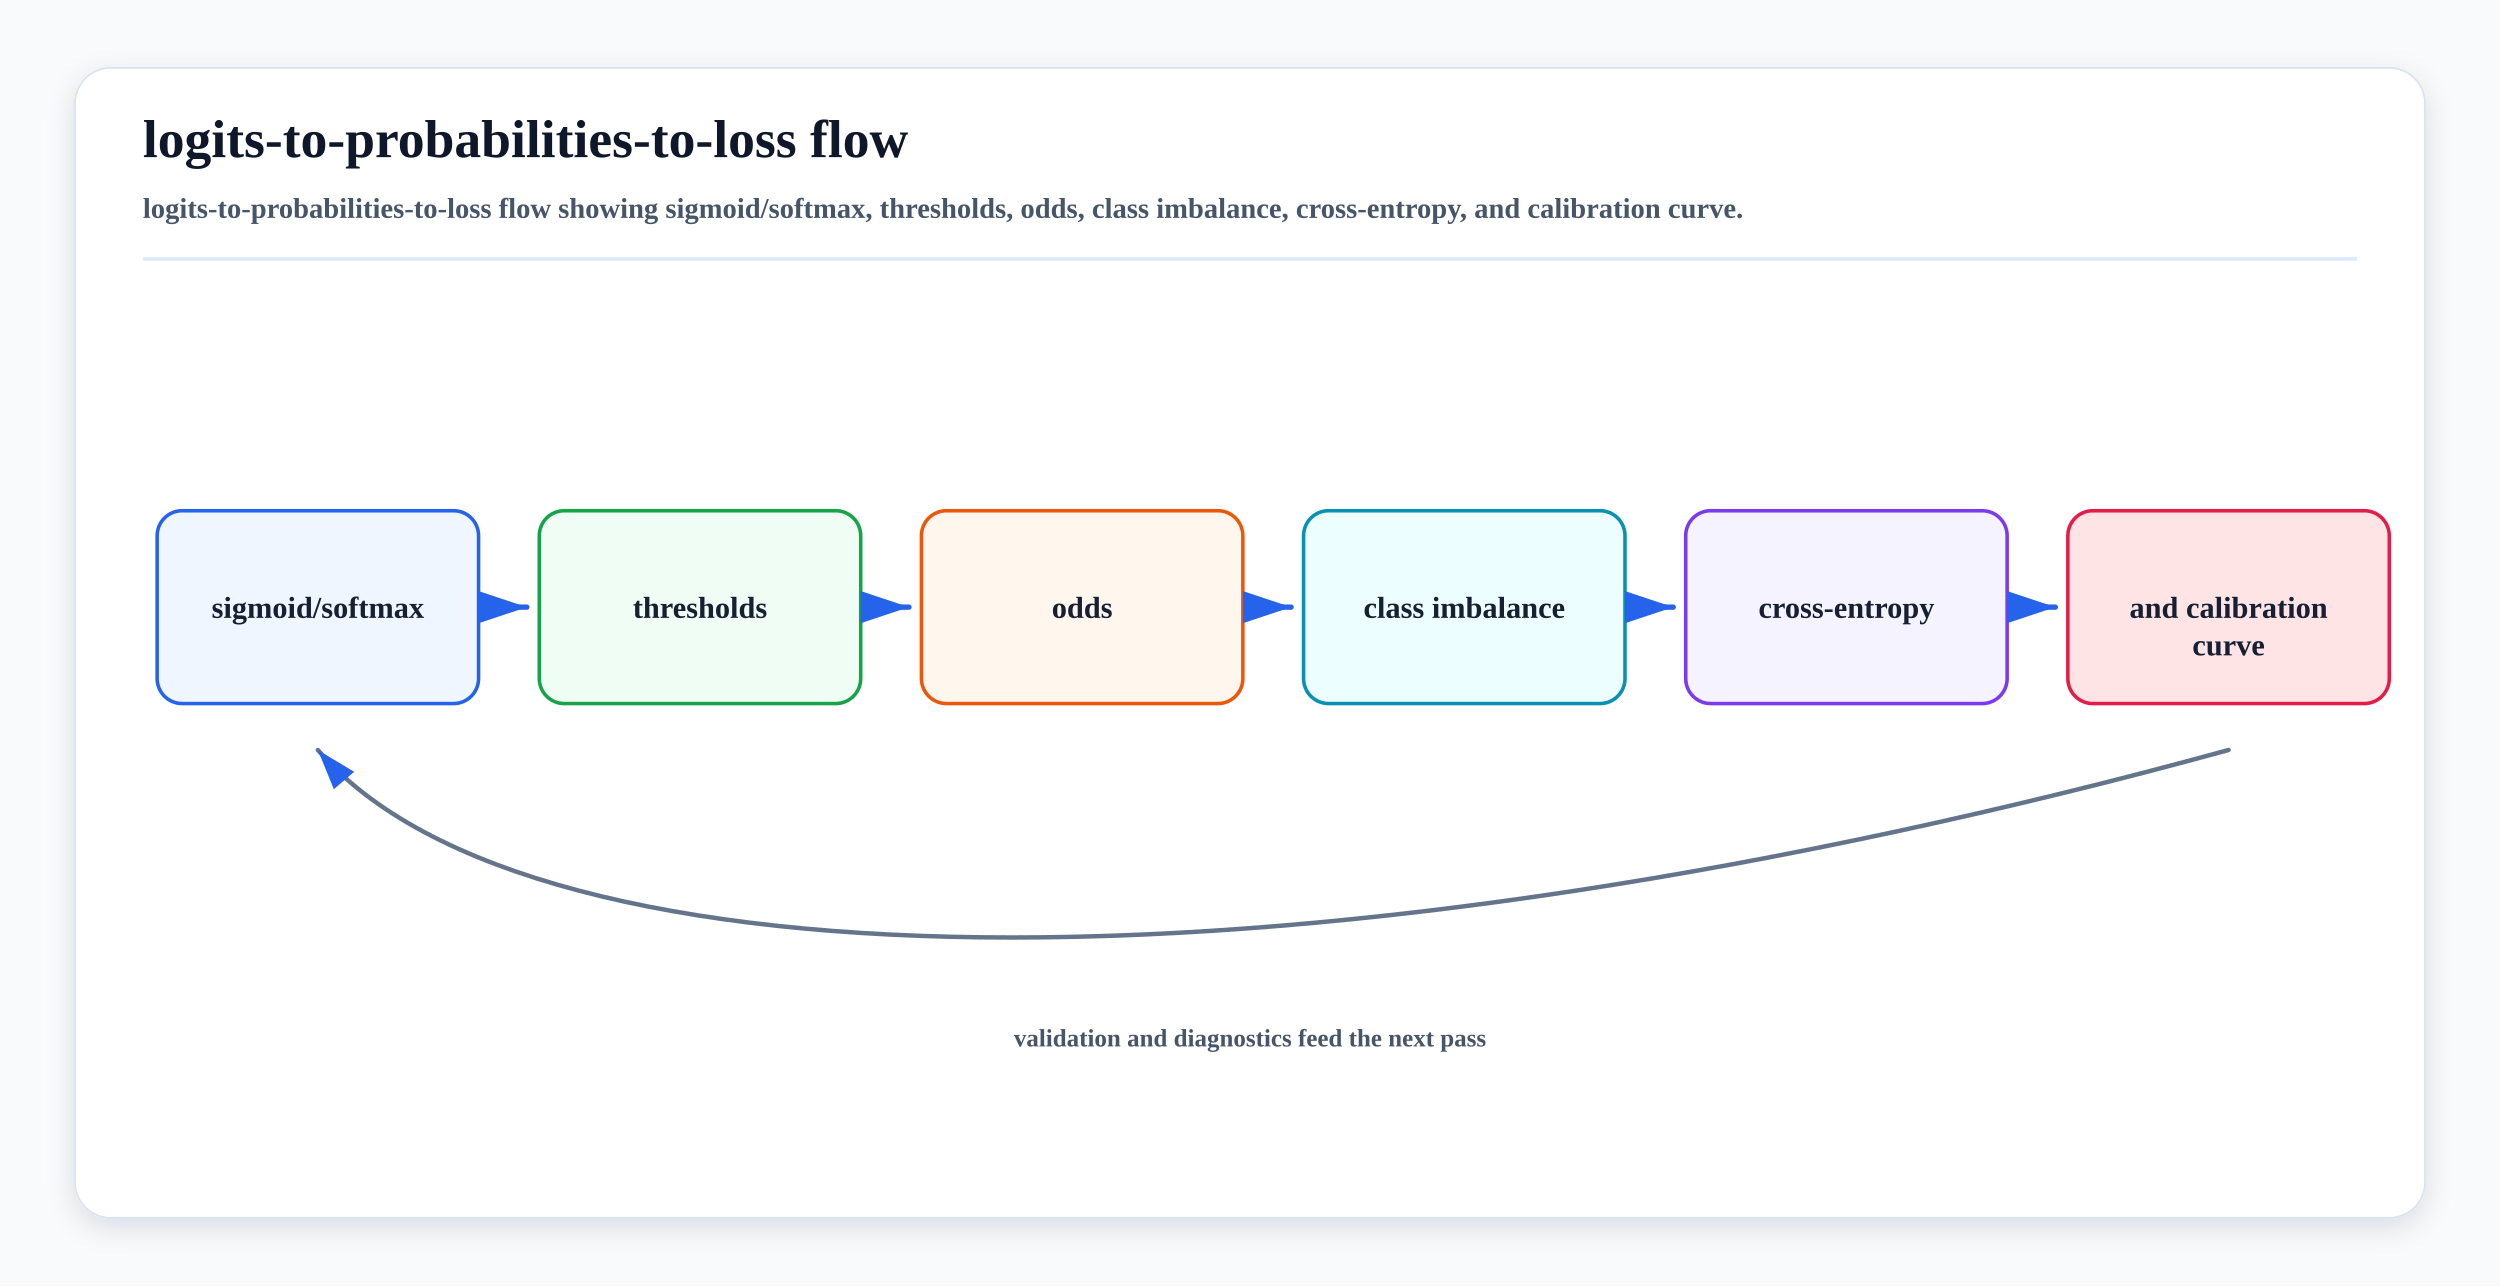
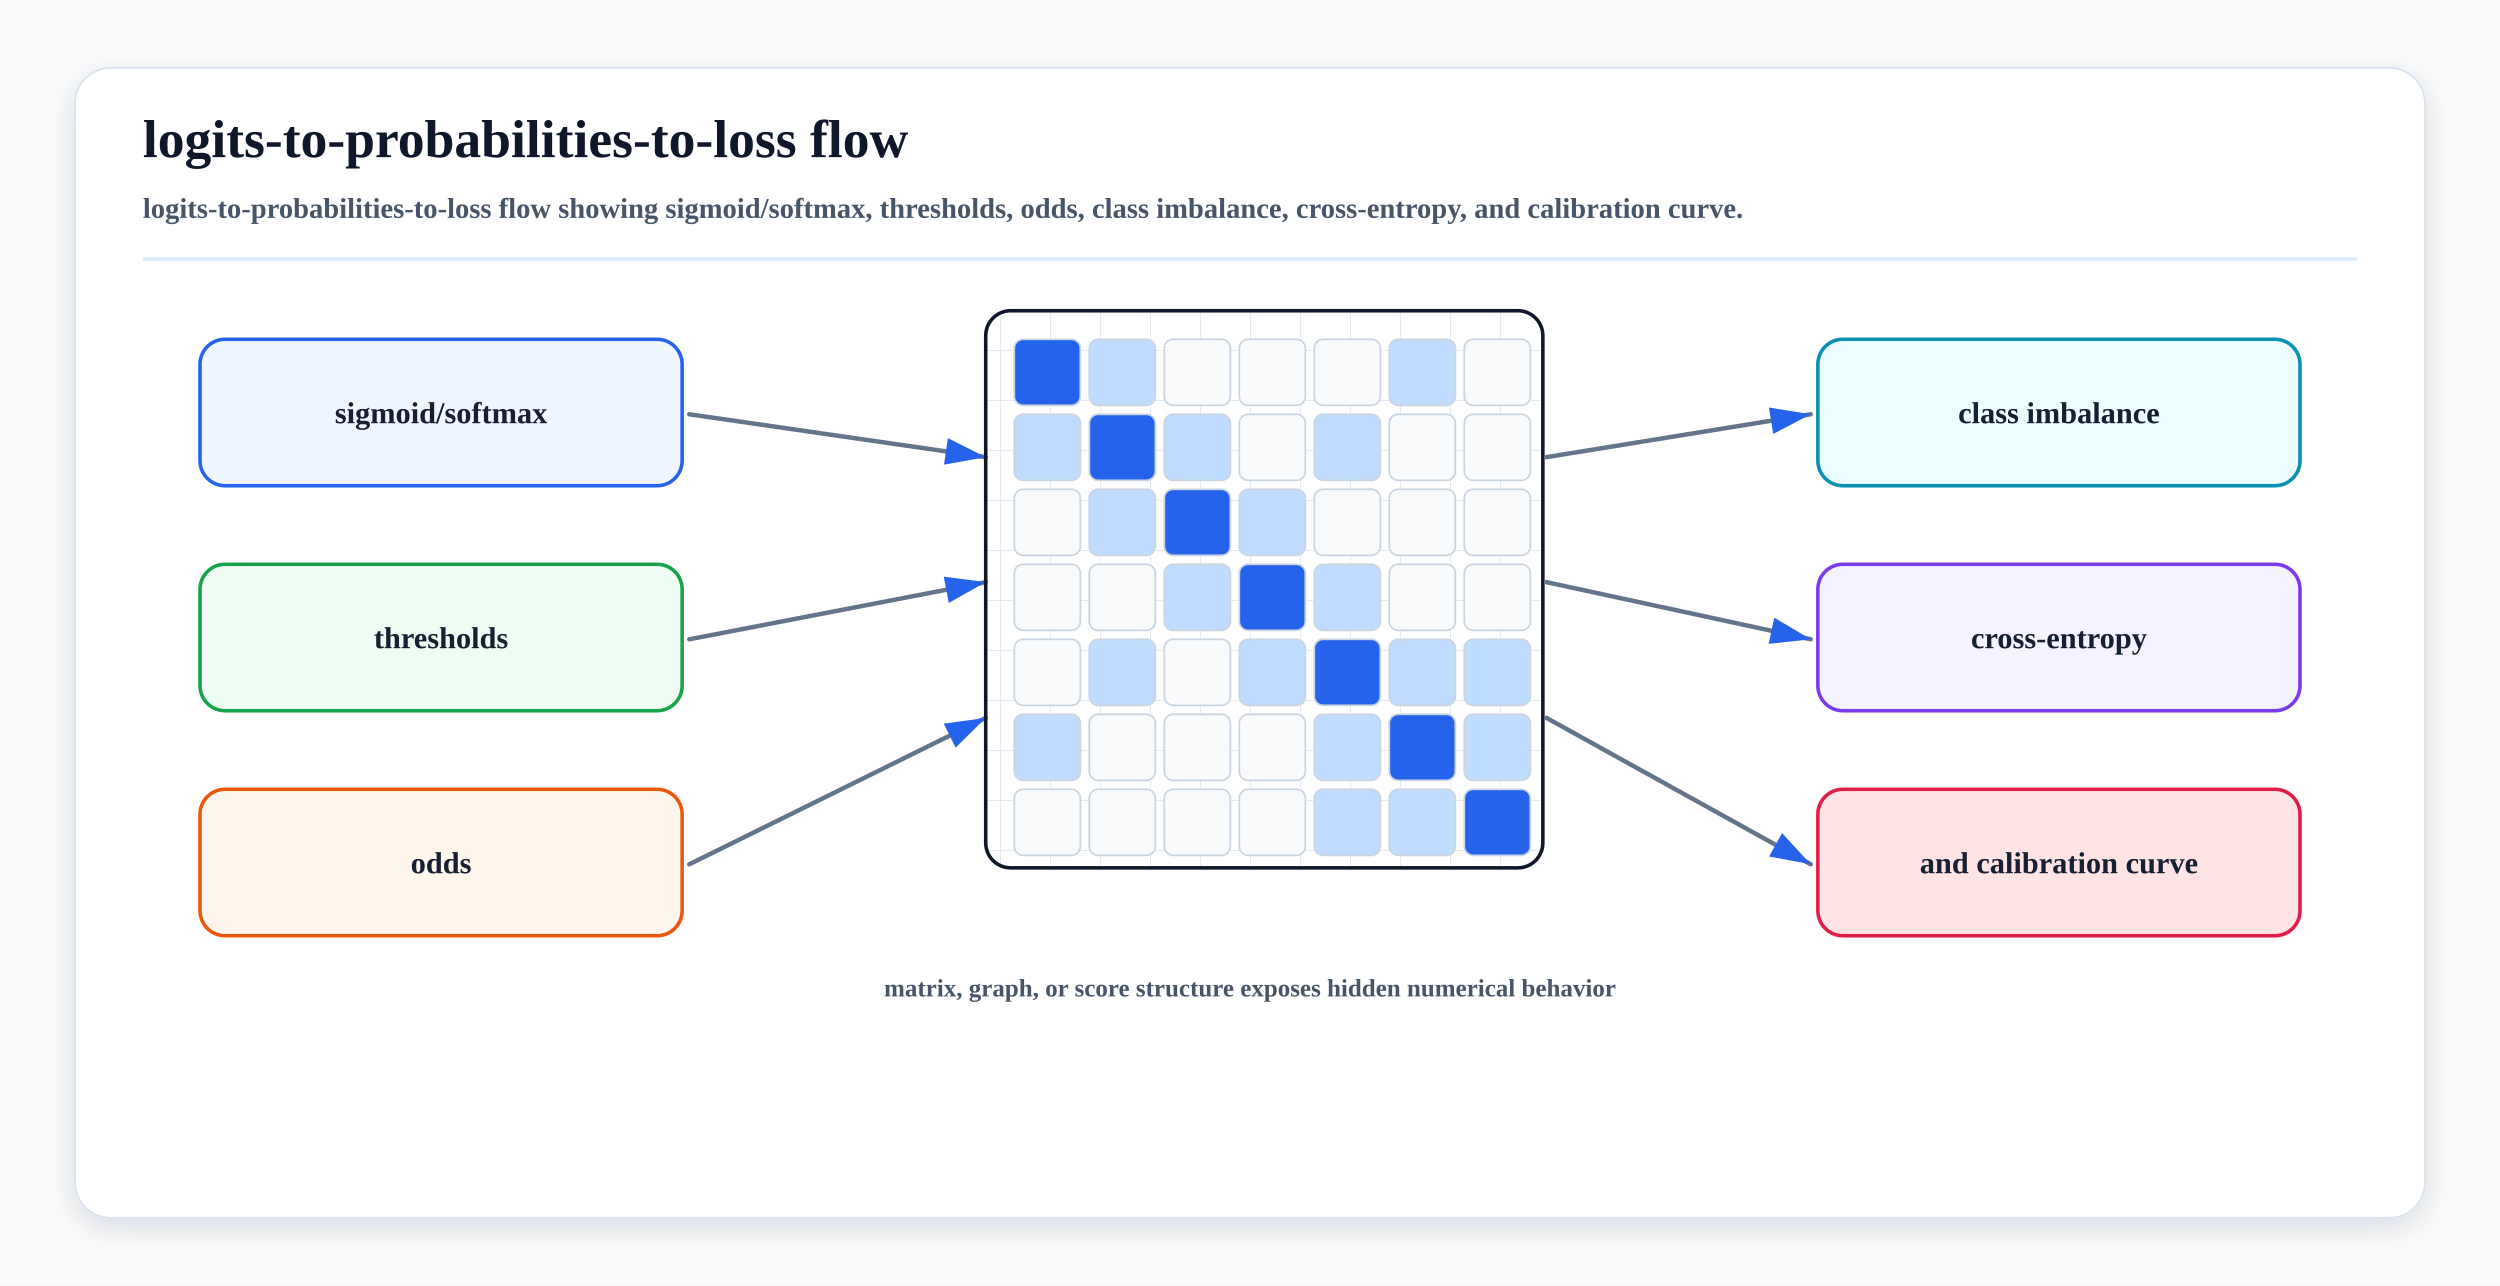
- <svg xmlns="http://www.w3.org/2000/svg" width="1400" height="720" viewBox="0 0 1400 720" role="img" aria-labelledby="title desc">
+ <svg xmlns="http://www.w3.org/2000/svg" width="1400" height="720" viewBox="0 0 1400 720" role="img" aria-labelledby="title desc" data-diagram-kind="probability-thresholds">
  <defs>
    <marker id="arrow" markerWidth="12" markerHeight="12" refX="9" refY="3" orient="auto" markerUnits="strokeWidth">
      <path d="M0,0 L0,6 L9,3 z" fill="#2563eb" />
    </marker>
    <filter id="shadow" x="-10%" y="-10%" width="120%" height="120%">
      <feDropShadow dx="0" dy="5" stdDeviation="8" flood-color="#0f172a" flood-opacity="0.12" />
    </filter>
    <pattern id="grid" width="28" height="28" patternUnits="userSpaceOnUse">
      <path d="M28 0H0V28" fill="none" stroke="#e2e8f0" stroke-width="1" />
    </pattern>
  </defs>
  <rect width="1400" height="720" fill="#f8fafc" />
  <rect x="42" y="38" width="1316" height="644" rx="20" fill="#ffffff" stroke="#d9e2ef" filter="url(#shadow)" />
  <text x="80" y="88" font-size="30" font-weight="800" fill="#0f172a">logits-to-probabilities-to-loss flow</text>
  <text x="80" y="122" font-size="16" font-weight="600" fill="#475569">logits-to-probabilities-to-loss flow showing sigmoid/softmax, thresholds, odds, class imbalance, cross-entropy, and calibration curve.</text>
  <rect x="80" y="144" width="1240" height="2" fill="#dbeafe" />
-   <rect x="88" y="286" width="180" height="108" rx="14" fill="#eff6ff" stroke="#2563eb" stroke-width="2" />
-   <text x="178" y="346" text-anchor="middle" font-size="17" font-weight="700" fill="#172033">sigmoid/softmax</text>
-   <line x1="271" y1="340" x2="295" y2="340" stroke="#2563eb" stroke-width="3" stroke-linecap="round" marker-end="url(#arrow)" />
-   <rect x="302" y="286" width="180" height="108" rx="14" fill="#f0fdf4" stroke="#16a34a" stroke-width="2" />
-   <text x="392" y="346" text-anchor="middle" font-size="17" font-weight="700" fill="#172033">thresholds</text>
-   <line x1="485" y1="340" x2="509" y2="340" stroke="#2563eb" stroke-width="3" stroke-linecap="round" marker-end="url(#arrow)" />
-   <rect x="516" y="286" width="180" height="108" rx="14" fill="#fff7ed" stroke="#ea580c" stroke-width="2" />
-   <text x="606" y="346" text-anchor="middle" font-size="17" font-weight="700" fill="#172033">odds</text>
-   <line x1="699" y1="340" x2="723" y2="340" stroke="#2563eb" stroke-width="3" stroke-linecap="round" marker-end="url(#arrow)" />
-   <rect x="730" y="286" width="180" height="108" rx="14" fill="#ecfeff" stroke="#0891b2" stroke-width="2" />
-   <text x="820" y="346" text-anchor="middle" font-size="17" font-weight="700" fill="#172033">class imbalance</text>
-   <line x1="913" y1="340" x2="937" y2="340" stroke="#2563eb" stroke-width="3" stroke-linecap="round" marker-end="url(#arrow)" />
-   <rect x="944" y="286" width="180" height="108" rx="14" fill="#f5f3ff" stroke="#7c3aed" stroke-width="2" />
-   <text x="1034" y="346" text-anchor="middle" font-size="17" font-weight="700" fill="#172033">cross-entropy</text>
-   <line x1="1127" y1="340" x2="1151" y2="340" stroke="#2563eb" stroke-width="3" stroke-linecap="round" marker-end="url(#arrow)" />
-   <rect x="1158" y="286" width="180" height="108" rx="14" fill="#ffe4e6" stroke="#e11d48" stroke-width="2" />
-   <text x="1248" y="346" text-anchor="middle" font-size="17" font-weight="700" fill="#172033">and calibration</text>
-   <text x="1248" y="367" text-anchor="middle" font-size="17" font-weight="700" fill="#172033">curve</text>
-   <path d="M1248 420 C738 560 298 560 178 420" fill="none" stroke="#64748b" stroke-width="2.5" stroke-linecap="round" stroke-linejoin="round" marker-end="url(#arrow)" />
-   <text x="700" y="586" text-anchor="middle" font-size="14" font-weight="600" fill="#475569">validation and diagnostics feed the next pass</text>
+   <rect x="112" y="190" width="270" height="82" rx="14" fill="#eff6ff" stroke="#2563eb" stroke-width="2" />
+   <text x="247" y="237" text-anchor="middle" font-size="17" font-weight="700" fill="#172033">sigmoid/softmax</text>
+   <rect x="112" y="316" width="270" height="82" rx="14" fill="#f0fdf4" stroke="#16a34a" stroke-width="2" />
+   <text x="247" y="363" text-anchor="middle" font-size="17" font-weight="700" fill="#172033">thresholds</text>
+   <rect x="112" y="442" width="270" height="82" rx="14" fill="#fff7ed" stroke="#ea580c" stroke-width="2" />
+   <text x="247" y="489" text-anchor="middle" font-size="17" font-weight="700" fill="#172033">odds</text>
+   <line x1="386" y1="232" x2="552" y2="256" stroke="#64748b" stroke-width="2.5" stroke-linecap="round" marker-end="url(#arrow)" />
+   <line x1="386" y1="358" x2="552" y2="326" stroke="#64748b" stroke-width="2.5" stroke-linecap="round" marker-end="url(#arrow)" />
+   <line x1="386" y1="484" x2="552" y2="402" stroke="#64748b" stroke-width="2.5" stroke-linecap="round" marker-end="url(#arrow)" />
+   <rect x="552" y="174" width="312" height="312" rx="14" fill="url(#grid)" stroke="#0f172a" stroke-width="2" />
+   <rect x="568" y="190" width="37" height="37" rx="5" fill="#2563eb" stroke="#cbd5e1" />
+   <rect x="610" y="190" width="37" height="37" rx="5" fill="#bfdbfe" stroke="#cbd5e1" />
+   <rect x="652" y="190" width="37" height="37" rx="5" fill="#f8fafc" stroke="#cbd5e1" />
+   <rect x="694" y="190" width="37" height="37" rx="5" fill="#f8fafc" stroke="#cbd5e1" />
+   <rect x="736" y="190" width="37" height="37" rx="5" fill="#f8fafc" stroke="#cbd5e1" />
+   <rect x="778" y="190" width="37" height="37" rx="5" fill="#bfdbfe" stroke="#cbd5e1" />
+   <rect x="820" y="190" width="37" height="37" rx="5" fill="#f8fafc" stroke="#cbd5e1" />
+   <rect x="568" y="232" width="37" height="37" rx="5" fill="#bfdbfe" stroke="#cbd5e1" />
+   <rect x="610" y="232" width="37" height="37" rx="5" fill="#2563eb" stroke="#cbd5e1" />
+   <rect x="652" y="232" width="37" height="37" rx="5" fill="#bfdbfe" stroke="#cbd5e1" />
+   <rect x="694" y="232" width="37" height="37" rx="5" fill="#f8fafc" stroke="#cbd5e1" />
+   <rect x="736" y="232" width="37" height="37" rx="5" fill="#bfdbfe" stroke="#cbd5e1" />
+   <rect x="778" y="232" width="37" height="37" rx="5" fill="#f8fafc" stroke="#cbd5e1" />
+   <rect x="820" y="232" width="37" height="37" rx="5" fill="#f8fafc" stroke="#cbd5e1" />
+   <rect x="568" y="274" width="37" height="37" rx="5" fill="#f8fafc" stroke="#cbd5e1" />
+   <rect x="610" y="274" width="37" height="37" rx="5" fill="#bfdbfe" stroke="#cbd5e1" />
+   <rect x="652" y="274" width="37" height="37" rx="5" fill="#2563eb" stroke="#cbd5e1" />
+   <rect x="694" y="274" width="37" height="37" rx="5" fill="#bfdbfe" stroke="#cbd5e1" />
+   <rect x="736" y="274" width="37" height="37" rx="5" fill="#f8fafc" stroke="#cbd5e1" />
+   <rect x="778" y="274" width="37" height="37" rx="5" fill="#f8fafc" stroke="#cbd5e1" />
+   <rect x="820" y="274" width="37" height="37" rx="5" fill="#f8fafc" stroke="#cbd5e1" />
+   <rect x="568" y="316" width="37" height="37" rx="5" fill="#f8fafc" stroke="#cbd5e1" />
+   <rect x="610" y="316" width="37" height="37" rx="5" fill="#f8fafc" stroke="#cbd5e1" />
+   <rect x="652" y="316" width="37" height="37" rx="5" fill="#bfdbfe" stroke="#cbd5e1" />
+   <rect x="694" y="316" width="37" height="37" rx="5" fill="#2563eb" stroke="#cbd5e1" />
+   <rect x="736" y="316" width="37" height="37" rx="5" fill="#bfdbfe" stroke="#cbd5e1" />
+   <rect x="778" y="316" width="37" height="37" rx="5" fill="#f8fafc" stroke="#cbd5e1" />
+   <rect x="820" y="316" width="37" height="37" rx="5" fill="#f8fafc" stroke="#cbd5e1" />
+   <rect x="568" y="358" width="37" height="37" rx="5" fill="#f8fafc" stroke="#cbd5e1" />
+   <rect x="610" y="358" width="37" height="37" rx="5" fill="#bfdbfe" stroke="#cbd5e1" />
+   <rect x="652" y="358" width="37" height="37" rx="5" fill="#f8fafc" stroke="#cbd5e1" />
+   <rect x="694" y="358" width="37" height="37" rx="5" fill="#bfdbfe" stroke="#cbd5e1" />
+   <rect x="736" y="358" width="37" height="37" rx="5" fill="#2563eb" stroke="#cbd5e1" />
+   <rect x="778" y="358" width="37" height="37" rx="5" fill="#bfdbfe" stroke="#cbd5e1" />
+   <rect x="820" y="358" width="37" height="37" rx="5" fill="#bfdbfe" stroke="#cbd5e1" />
+   <rect x="568" y="400" width="37" height="37" rx="5" fill="#bfdbfe" stroke="#cbd5e1" />
+   <rect x="610" y="400" width="37" height="37" rx="5" fill="#f8fafc" stroke="#cbd5e1" />
+   <rect x="652" y="400" width="37" height="37" rx="5" fill="#f8fafc" stroke="#cbd5e1" />
+   <rect x="694" y="400" width="37" height="37" rx="5" fill="#f8fafc" stroke="#cbd5e1" />
+   <rect x="736" y="400" width="37" height="37" rx="5" fill="#bfdbfe" stroke="#cbd5e1" />
+   <rect x="778" y="400" width="37" height="37" rx="5" fill="#2563eb" stroke="#cbd5e1" />
+   <rect x="820" y="400" width="37" height="37" rx="5" fill="#bfdbfe" stroke="#cbd5e1" />
+   <rect x="568" y="442" width="37" height="37" rx="5" fill="#f8fafc" stroke="#cbd5e1" />
+   <rect x="610" y="442" width="37" height="37" rx="5" fill="#f8fafc" stroke="#cbd5e1" />
+   <rect x="652" y="442" width="37" height="37" rx="5" fill="#f8fafc" stroke="#cbd5e1" />
+   <rect x="694" y="442" width="37" height="37" rx="5" fill="#f8fafc" stroke="#cbd5e1" />
+   <rect x="736" y="442" width="37" height="37" rx="5" fill="#bfdbfe" stroke="#cbd5e1" />
+   <rect x="778" y="442" width="37" height="37" rx="5" fill="#bfdbfe" stroke="#cbd5e1" />
+   <rect x="820" y="442" width="37" height="37" rx="5" fill="#2563eb" stroke="#cbd5e1" />
+   <line x1="866" y1="256" x2="1014" y2="232" stroke="#64748b" stroke-width="2.5" stroke-linecap="round" marker-end="url(#arrow)" />
+   <line x1="866" y1="326" x2="1014" y2="358" stroke="#64748b" stroke-width="2.5" stroke-linecap="round" marker-end="url(#arrow)" />
+   <line x1="866" y1="402" x2="1014" y2="484" stroke="#64748b" stroke-width="2.5" stroke-linecap="round" marker-end="url(#arrow)" />
+   <rect x="1018" y="190" width="270" height="82" rx="14" fill="#ecfeff" stroke="#0891b2" stroke-width="2" />
+   <text x="1153" y="237" text-anchor="middle" font-size="17" font-weight="700" fill="#172033">class imbalance</text>
+   <rect x="1018" y="316" width="270" height="82" rx="14" fill="#f5f3ff" stroke="#7c3aed" stroke-width="2" />
+   <text x="1153" y="363" text-anchor="middle" font-size="17" font-weight="700" fill="#172033">cross-entropy</text>
+   <rect x="1018" y="442" width="270" height="82" rx="14" fill="#ffe4e6" stroke="#e11d48" stroke-width="2" />
+   <text x="1153" y="489" text-anchor="middle" font-size="17" font-weight="700" fill="#172033">and calibration curve</text>
+   <text x="700" y="558" text-anchor="middle" font-size="14" font-weight="600" fill="#475569">matrix, graph, or score structure exposes hidden numerical behavior</text>
</svg>
